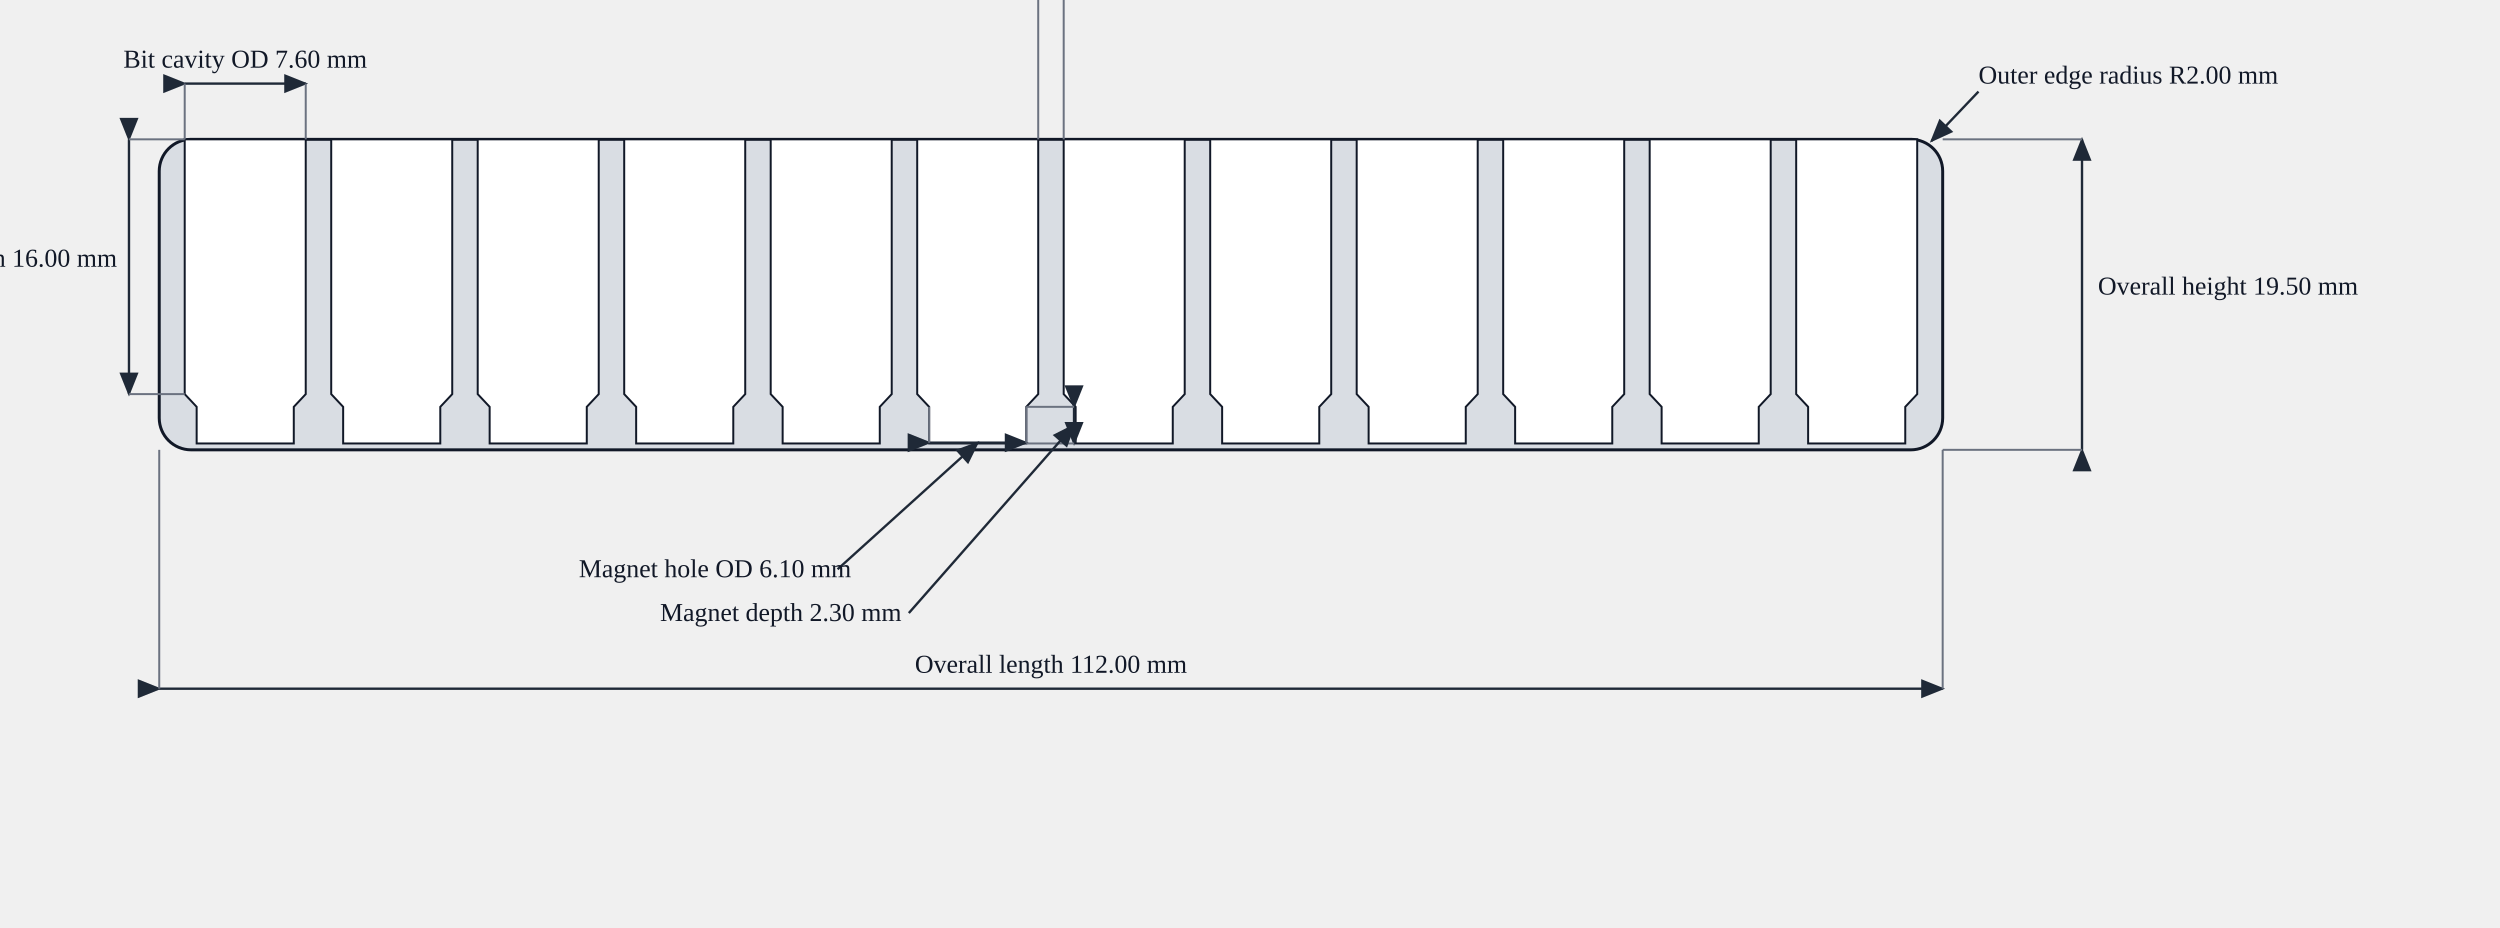
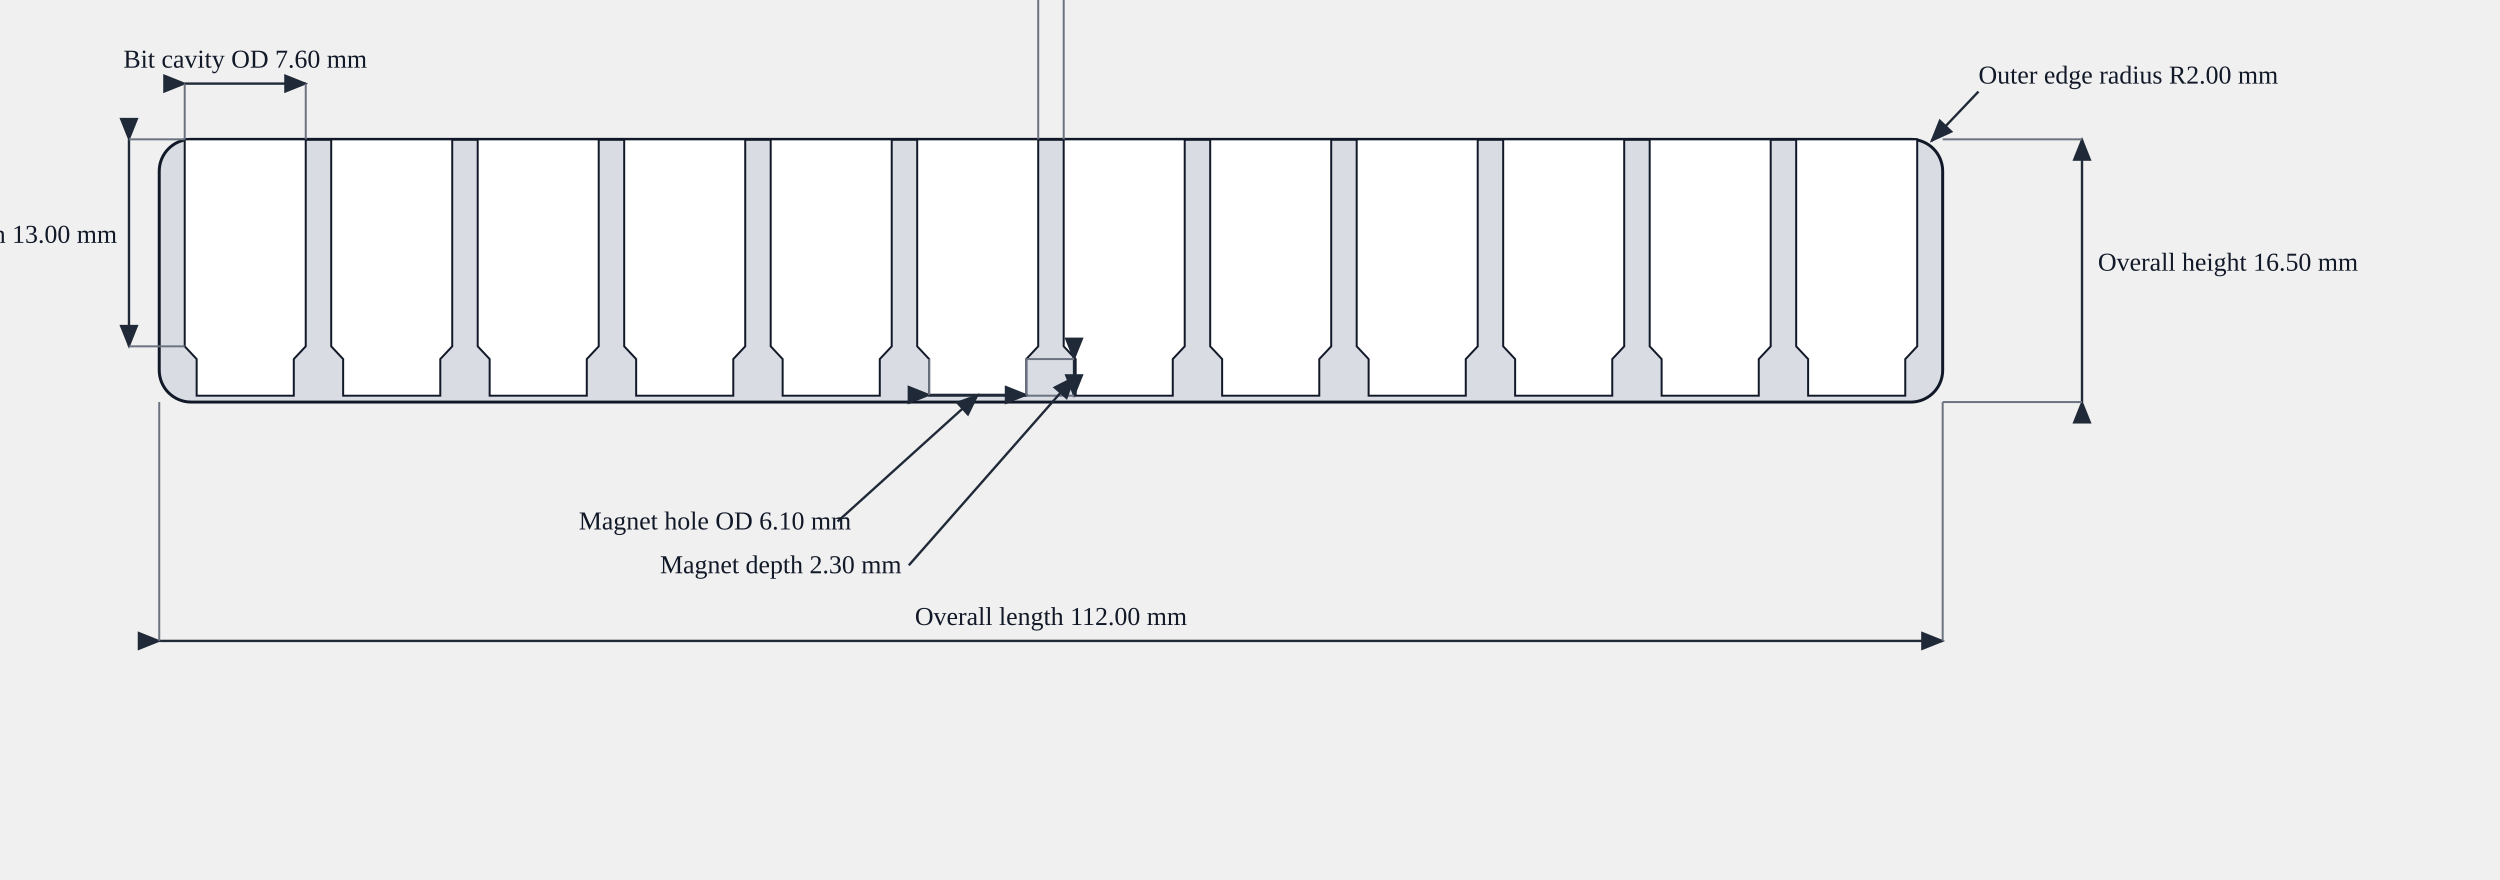
- <svg xmlns="http://www.w3.org/2000/svg" width="1256" height="466" viewBox="0 0 1256 466">
+ <svg xmlns="http://www.w3.org/2000/svg" width="1256" height="442" viewBox="0 0 1256 442">
  <defs>
    <marker id="arrow" markerWidth="10" markerHeight="8" refX="9" refY="4" orient="auto">
      <path d="M0,0 L10,4 L0,8 z" fill="#1f2937" />
    </marker>
  </defs>
-   <rect x="80.00" y="70.00" width="896.00" height="156.00" rx="16.00" ry="16.00" fill="#d9dde3" stroke="#111827" stroke-width="1.5" />
-   <polygon points="92.80,70.00 153.60,70.00 153.60,198.00 147.60,204.40 147.60,222.80 98.80,222.80 98.80,204.40 92.80,198.00" fill="#ffffff" stroke="#111827" stroke-width="1.0" />
-   <polygon points="166.40,70.00 227.20,70.00 227.20,198.00 221.20,204.40 221.20,222.80 172.40,222.80 172.40,204.40 166.40,198.00" fill="#ffffff" stroke="#111827" stroke-width="1.0" />
-   <polygon points="240.00,70.00 300.80,70.00 300.80,198.00 294.80,204.40 294.80,222.80 246.00,222.80 246.00,204.40 240.00,198.00" fill="#ffffff" stroke="#111827" stroke-width="1.0" />
-   <polygon points="313.60,70.00 374.40,70.00 374.40,198.00 368.40,204.40 368.40,222.80 319.60,222.80 319.60,204.40 313.60,198.00" fill="#ffffff" stroke="#111827" stroke-width="1.0" />
-   <polygon points="387.20,70.00 448.00,70.00 448.00,198.00 442.00,204.40 442.00,222.80 393.20,222.80 393.20,204.40 387.20,198.00" fill="#ffffff" stroke="#111827" stroke-width="1.0" />
-   <polygon points="460.80,70.00 521.60,70.00 521.60,198.00 515.60,204.40 515.60,222.80 466.80,222.80 466.80,204.40 460.80,198.00" fill="#ffffff" stroke="#111827" stroke-width="1.0" />
-   <polygon points="534.40,70.00 595.20,70.00 595.20,198.00 589.20,204.40 589.20,222.80 540.40,222.80 540.40,204.40 534.40,198.00" fill="#ffffff" stroke="#111827" stroke-width="1.0" />
-   <polygon points="608.00,70.00 668.80,70.00 668.80,198.00 662.80,204.40 662.80,222.80 614.00,222.80 614.00,204.40 608.00,198.00" fill="#ffffff" stroke="#111827" stroke-width="1.0" />
-   <polygon points="681.60,70.00 742.40,70.00 742.40,198.00 736.40,204.40 736.40,222.80 687.60,222.80 687.60,204.40 681.60,198.00" fill="#ffffff" stroke="#111827" stroke-width="1.0" />
-   <polygon points="755.20,70.00 816.00,70.00 816.00,198.00 810.00,204.40 810.00,222.80 761.20,222.80 761.20,204.40 755.20,198.00" fill="#ffffff" stroke="#111827" stroke-width="1.0" />
-   <polygon points="828.80,70.00 889.60,70.00 889.60,198.00 883.60,204.40 883.60,222.80 834.80,222.80 834.80,204.40 828.80,198.00" fill="#ffffff" stroke="#111827" stroke-width="1.0" />
-   <polygon points="902.40,70.00 963.20,70.00 963.20,198.00 957.20,204.40 957.20,222.80 908.40,222.80 908.40,204.40 902.40,198.00" fill="#ffffff" stroke="#111827" stroke-width="1.0" />
-   <line x1="80.00" y1="346.00" x2="976.00" y2="346.00" stroke="#1f2937" stroke-width="1.2" marker-start="url(#arrow)" marker-end="url(#arrow)" />
-   <line x1="80.00" y1="226.00" x2="80.00" y2="346.00" stroke="#6b7280" stroke-width="1" />
-   <line x1="976.00" y1="226.00" x2="976.00" y2="346.00" stroke="#6b7280" stroke-width="1" />
-   <text x="528.00" y="338.00" text-anchor="middle" font-size="13" fill="#111827">Overall length 112.00 mm</text>
-   <line x1="1046.00" y1="226.00" x2="1046.00" y2="70.00" stroke="#1f2937" stroke-width="1.2" marker-start="url(#arrow)" marker-end="url(#arrow)" />
-   <line x1="976.00" y1="226.00" x2="1046.00" y2="226.00" stroke="#6b7280" stroke-width="1" />
+   <rect x="80.00" y="70.00" width="896.00" height="132.00" rx="16.00" ry="16.00" fill="#d9dde3" stroke="#111827" stroke-width="1.5" />
+   <polygon points="92.80,70.00 153.60,70.00 153.60,174.00 147.60,180.40 147.60,198.80 98.80,198.80 98.80,180.40 92.80,174.00" fill="#ffffff" stroke="#111827" stroke-width="1.0" />
+   <polygon points="166.40,70.00 227.20,70.00 227.20,174.00 221.20,180.40 221.20,198.80 172.40,198.80 172.40,180.40 166.40,174.00" fill="#ffffff" stroke="#111827" stroke-width="1.0" />
+   <polygon points="240.00,70.00 300.80,70.00 300.80,174.00 294.80,180.40 294.80,198.80 246.00,198.80 246.00,180.40 240.00,174.00" fill="#ffffff" stroke="#111827" stroke-width="1.0" />
+   <polygon points="313.60,70.00 374.40,70.00 374.40,174.00 368.40,180.40 368.40,198.80 319.60,198.80 319.60,180.40 313.60,174.00" fill="#ffffff" stroke="#111827" stroke-width="1.0" />
+   <polygon points="387.20,70.00 448.00,70.00 448.00,174.00 442.00,180.40 442.00,198.80 393.20,198.80 393.20,180.40 387.20,174.00" fill="#ffffff" stroke="#111827" stroke-width="1.0" />
+   <polygon points="460.80,70.00 521.60,70.00 521.60,174.00 515.60,180.40 515.60,198.80 466.80,198.80 466.80,180.40 460.80,174.00" fill="#ffffff" stroke="#111827" stroke-width="1.0" />
+   <polygon points="534.40,70.00 595.20,70.00 595.20,174.00 589.20,180.40 589.20,198.80 540.40,198.80 540.40,180.40 534.40,174.00" fill="#ffffff" stroke="#111827" stroke-width="1.0" />
+   <polygon points="608.00,70.00 668.80,70.00 668.80,174.00 662.80,180.40 662.80,198.80 614.00,198.80 614.00,180.40 608.00,174.00" fill="#ffffff" stroke="#111827" stroke-width="1.0" />
+   <polygon points="681.60,70.00 742.40,70.00 742.40,174.00 736.40,180.40 736.40,198.80 687.60,198.80 687.60,180.40 681.60,174.00" fill="#ffffff" stroke="#111827" stroke-width="1.0" />
+   <polygon points="755.20,70.00 816.00,70.00 816.00,174.00 810.00,180.40 810.00,198.80 761.20,198.80 761.20,180.40 755.20,174.00" fill="#ffffff" stroke="#111827" stroke-width="1.0" />
+   <polygon points="828.80,70.00 889.60,70.00 889.60,174.00 883.60,180.40 883.60,198.80 834.80,198.80 834.80,180.40 828.80,174.00" fill="#ffffff" stroke="#111827" stroke-width="1.0" />
+   <polygon points="902.40,70.00 963.20,70.00 963.20,174.00 957.20,180.40 957.20,198.80 908.40,198.80 908.40,180.40 902.40,174.00" fill="#ffffff" stroke="#111827" stroke-width="1.0" />
+   <line x1="80.00" y1="322.00" x2="976.00" y2="322.00" stroke="#1f2937" stroke-width="1.2" marker-start="url(#arrow)" marker-end="url(#arrow)" />
+   <line x1="80.00" y1="202.00" x2="80.00" y2="322.00" stroke="#6b7280" stroke-width="1" />
+   <line x1="976.00" y1="202.00" x2="976.00" y2="322.00" stroke="#6b7280" stroke-width="1" />
+   <text x="528.00" y="314.00" text-anchor="middle" font-size="13" fill="#111827">Overall length 112.00 mm</text>
+   <line x1="1046.00" y1="202.00" x2="1046.00" y2="70.00" stroke="#1f2937" stroke-width="1.2" marker-start="url(#arrow)" marker-end="url(#arrow)" />
+   <line x1="976.00" y1="202.00" x2="1046.00" y2="202.00" stroke="#6b7280" stroke-width="1" />
  <line x1="976.00" y1="70.00" x2="1046.00" y2="70.00" stroke="#6b7280" stroke-width="1" />
-   <text x="1054.00" y="148.00" font-size="13" fill="#111827">Overall height 19.50 mm</text>
+   <text x="1054.00" y="136.00" font-size="13" fill="#111827">Overall height 16.50 mm</text>
  <line x1="92.80" y1="42.00" x2="153.60" y2="42.00" stroke="#1f2937" stroke-width="1.2" marker-start="url(#arrow)" marker-end="url(#arrow)" />
  <line x1="92.80" y1="42.00" x2="92.80" y2="70.00" stroke="#6b7280" stroke-width="1" />
  <line x1="153.60" y1="42.00" x2="153.60" y2="70.00" stroke="#6b7280" stroke-width="1" />
  <text x="123.20" y="34.00" text-anchor="middle" font-size="13" fill="#111827">Bit cavity OD 7.60 mm</text>
  <line x1="521.60" y1="-14.00" x2="534.40" y2="-14.00" stroke="#1f2937" stroke-width="1.2" marker-start="url(#arrow)" marker-end="url(#arrow)" />
  <line x1="521.60" y1="-14.00" x2="521.60" y2="70.00" stroke="#6b7280" stroke-width="1" />
  <line x1="534.40" y1="-14.00" x2="534.40" y2="70.00" stroke="#6b7280" stroke-width="1" />
  <text x="528.00" y="-22.00" text-anchor="middle" font-size="13" fill="#111827">Between cavities 1.60 mm</text>
-   <line x1="64.80" y1="70.00" x2="64.80" y2="198.00" stroke="#1f2937" stroke-width="1.2" marker-start="url(#arrow)" marker-end="url(#arrow)" />
+   <line x1="64.80" y1="70.00" x2="64.80" y2="174.00" stroke="#1f2937" stroke-width="1.2" marker-start="url(#arrow)" marker-end="url(#arrow)" />
  <line x1="64.80" y1="70.00" x2="92.80" y2="70.00" stroke="#6b7280" stroke-width="1" />
-   <line x1="64.80" y1="198.00" x2="92.80" y2="198.00" stroke="#6b7280" stroke-width="1" />
-   <text x="58.80" y="134.00" text-anchor="end" font-size="13" fill="#111827">Bit depth 16.00 mm</text>
-   <line x1="466.80" y1="222.40" x2="515.60" y2="222.40" stroke="#1f2937" stroke-width="1.2" marker-start="url(#arrow)" marker-end="url(#arrow)" />
-   <line x1="466.80" y1="222.40" x2="466.80" y2="204.40" stroke="#6b7280" stroke-width="1" />
-   <line x1="515.60" y1="222.40" x2="515.60" y2="204.40" stroke="#6b7280" stroke-width="1" />
-   <line x1="420.80" y1="286.00" x2="491.20" y2="222.40" stroke="#1f2937" stroke-width="1.2" marker-end="url(#arrow)" />
-   <text x="290.80" y="290.00" font-size="13" fill="#111827">Magnet hole OD 6.10 mm</text>
-   <line x1="539.60" y1="204.40" x2="539.60" y2="222.80" stroke="#1f2937" stroke-width="1.2" marker-start="url(#arrow)" marker-end="url(#arrow)" />
-   <line x1="515.60" y1="204.40" x2="539.60" y2="204.40" stroke="#6b7280" stroke-width="1" />
-   <line x1="515.60" y1="222.80" x2="539.60" y2="222.80" stroke="#6b7280" stroke-width="1" />
-   <line x1="456.60" y1="308.00" x2="539.60" y2="213.60" stroke="#1f2937" stroke-width="1.2" marker-end="url(#arrow)" />
-   <text x="331.60" y="312.00" font-size="13" fill="#111827">Magnet depth 2.30 mm</text>
+   <line x1="64.80" y1="174.00" x2="92.80" y2="174.00" stroke="#6b7280" stroke-width="1" />
+   <text x="58.80" y="122.00" text-anchor="end" font-size="13" fill="#111827">Bit depth 13.00 mm</text>
+   <line x1="466.80" y1="198.40" x2="515.60" y2="198.40" stroke="#1f2937" stroke-width="1.2" marker-start="url(#arrow)" marker-end="url(#arrow)" />
+   <line x1="466.80" y1="198.40" x2="466.80" y2="180.40" stroke="#6b7280" stroke-width="1" />
+   <line x1="515.60" y1="198.40" x2="515.60" y2="180.40" stroke="#6b7280" stroke-width="1" />
+   <line x1="420.80" y1="262.00" x2="491.20" y2="198.40" stroke="#1f2937" stroke-width="1.2" marker-end="url(#arrow)" />
+   <text x="290.80" y="266.00" font-size="13" fill="#111827">Magnet hole OD 6.10 mm</text>
+   <line x1="539.60" y1="180.40" x2="539.60" y2="198.80" stroke="#1f2937" stroke-width="1.2" marker-start="url(#arrow)" marker-end="url(#arrow)" />
+   <line x1="515.60" y1="180.40" x2="539.60" y2="180.40" stroke="#6b7280" stroke-width="1" />
+   <line x1="515.60" y1="198.80" x2="539.60" y2="198.80" stroke="#6b7280" stroke-width="1" />
+   <line x1="456.60" y1="284.00" x2="539.60" y2="189.60" stroke="#1f2937" stroke-width="1.2" marker-end="url(#arrow)" />
+   <text x="331.60" y="288.00" font-size="13" fill="#111827">Magnet depth 2.30 mm</text>
  <line x1="994.00" y1="46.00" x2="970.40" y2="70.80" stroke="#1f2937" stroke-width="1.2" marker-end="url(#arrow)" />
  <text x="994.00" y="42.00" font-size="13" fill="#111827">Outer edge radius R2.00 mm</text>
</svg>
